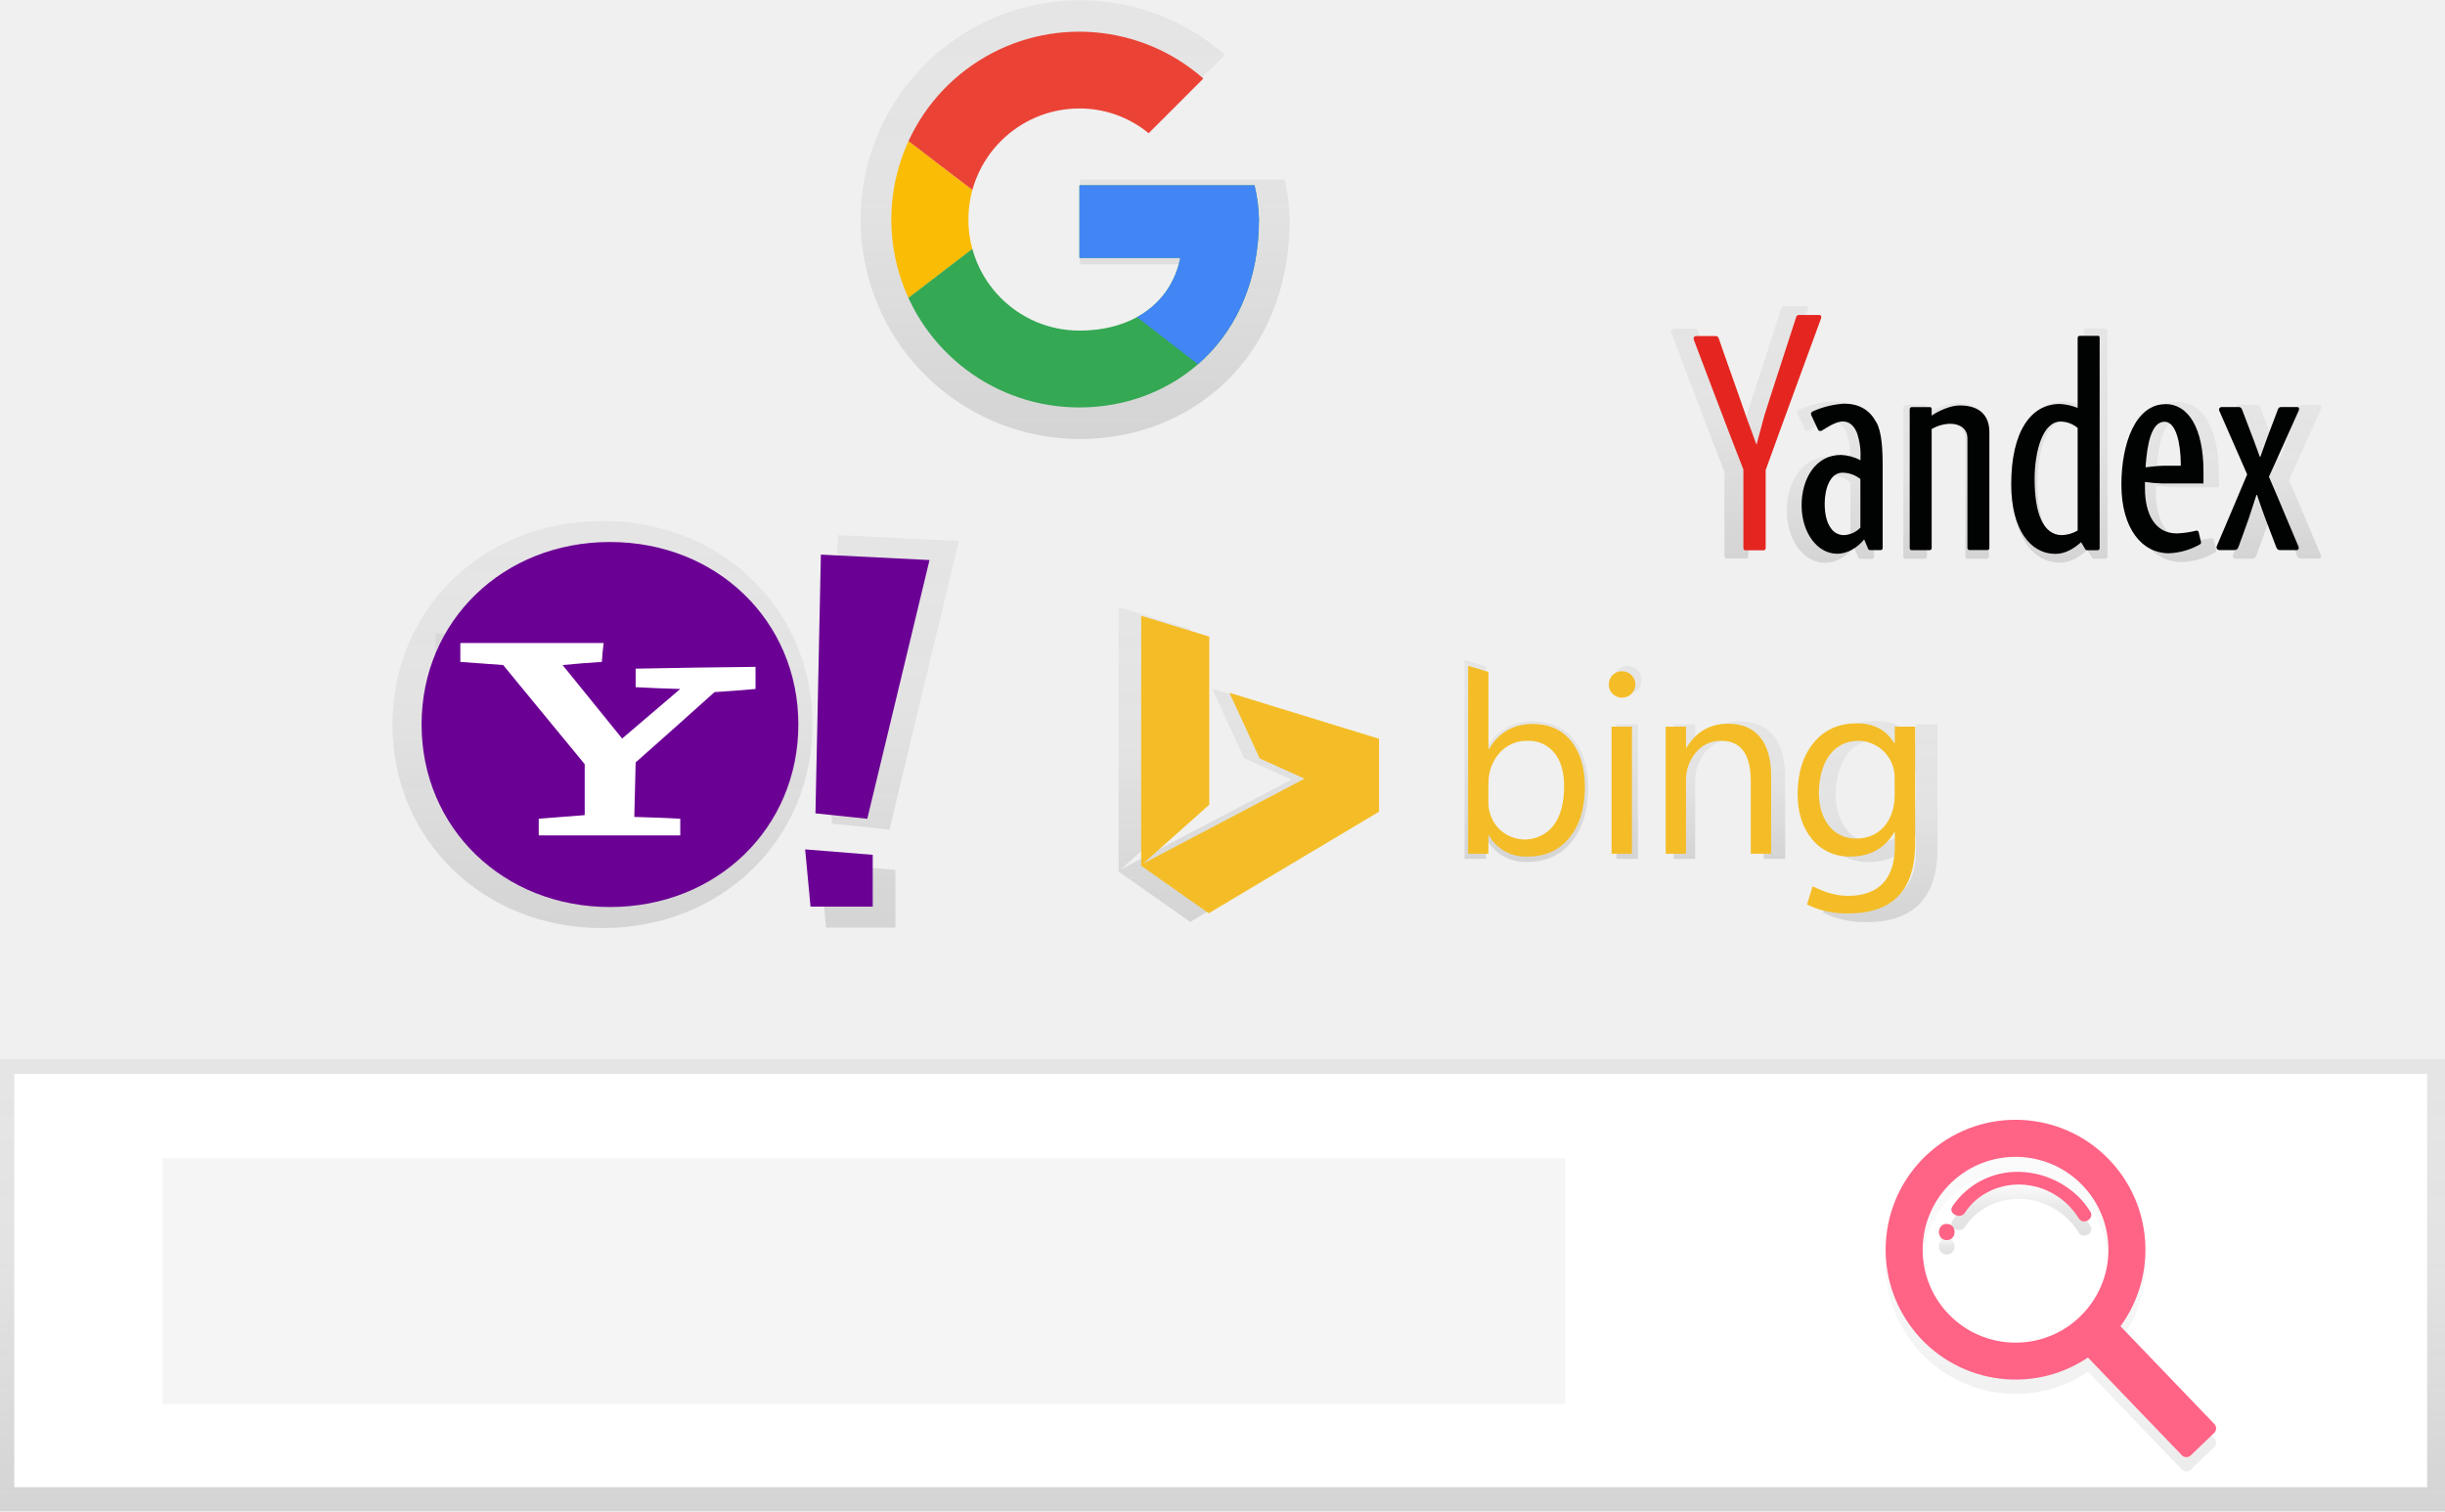
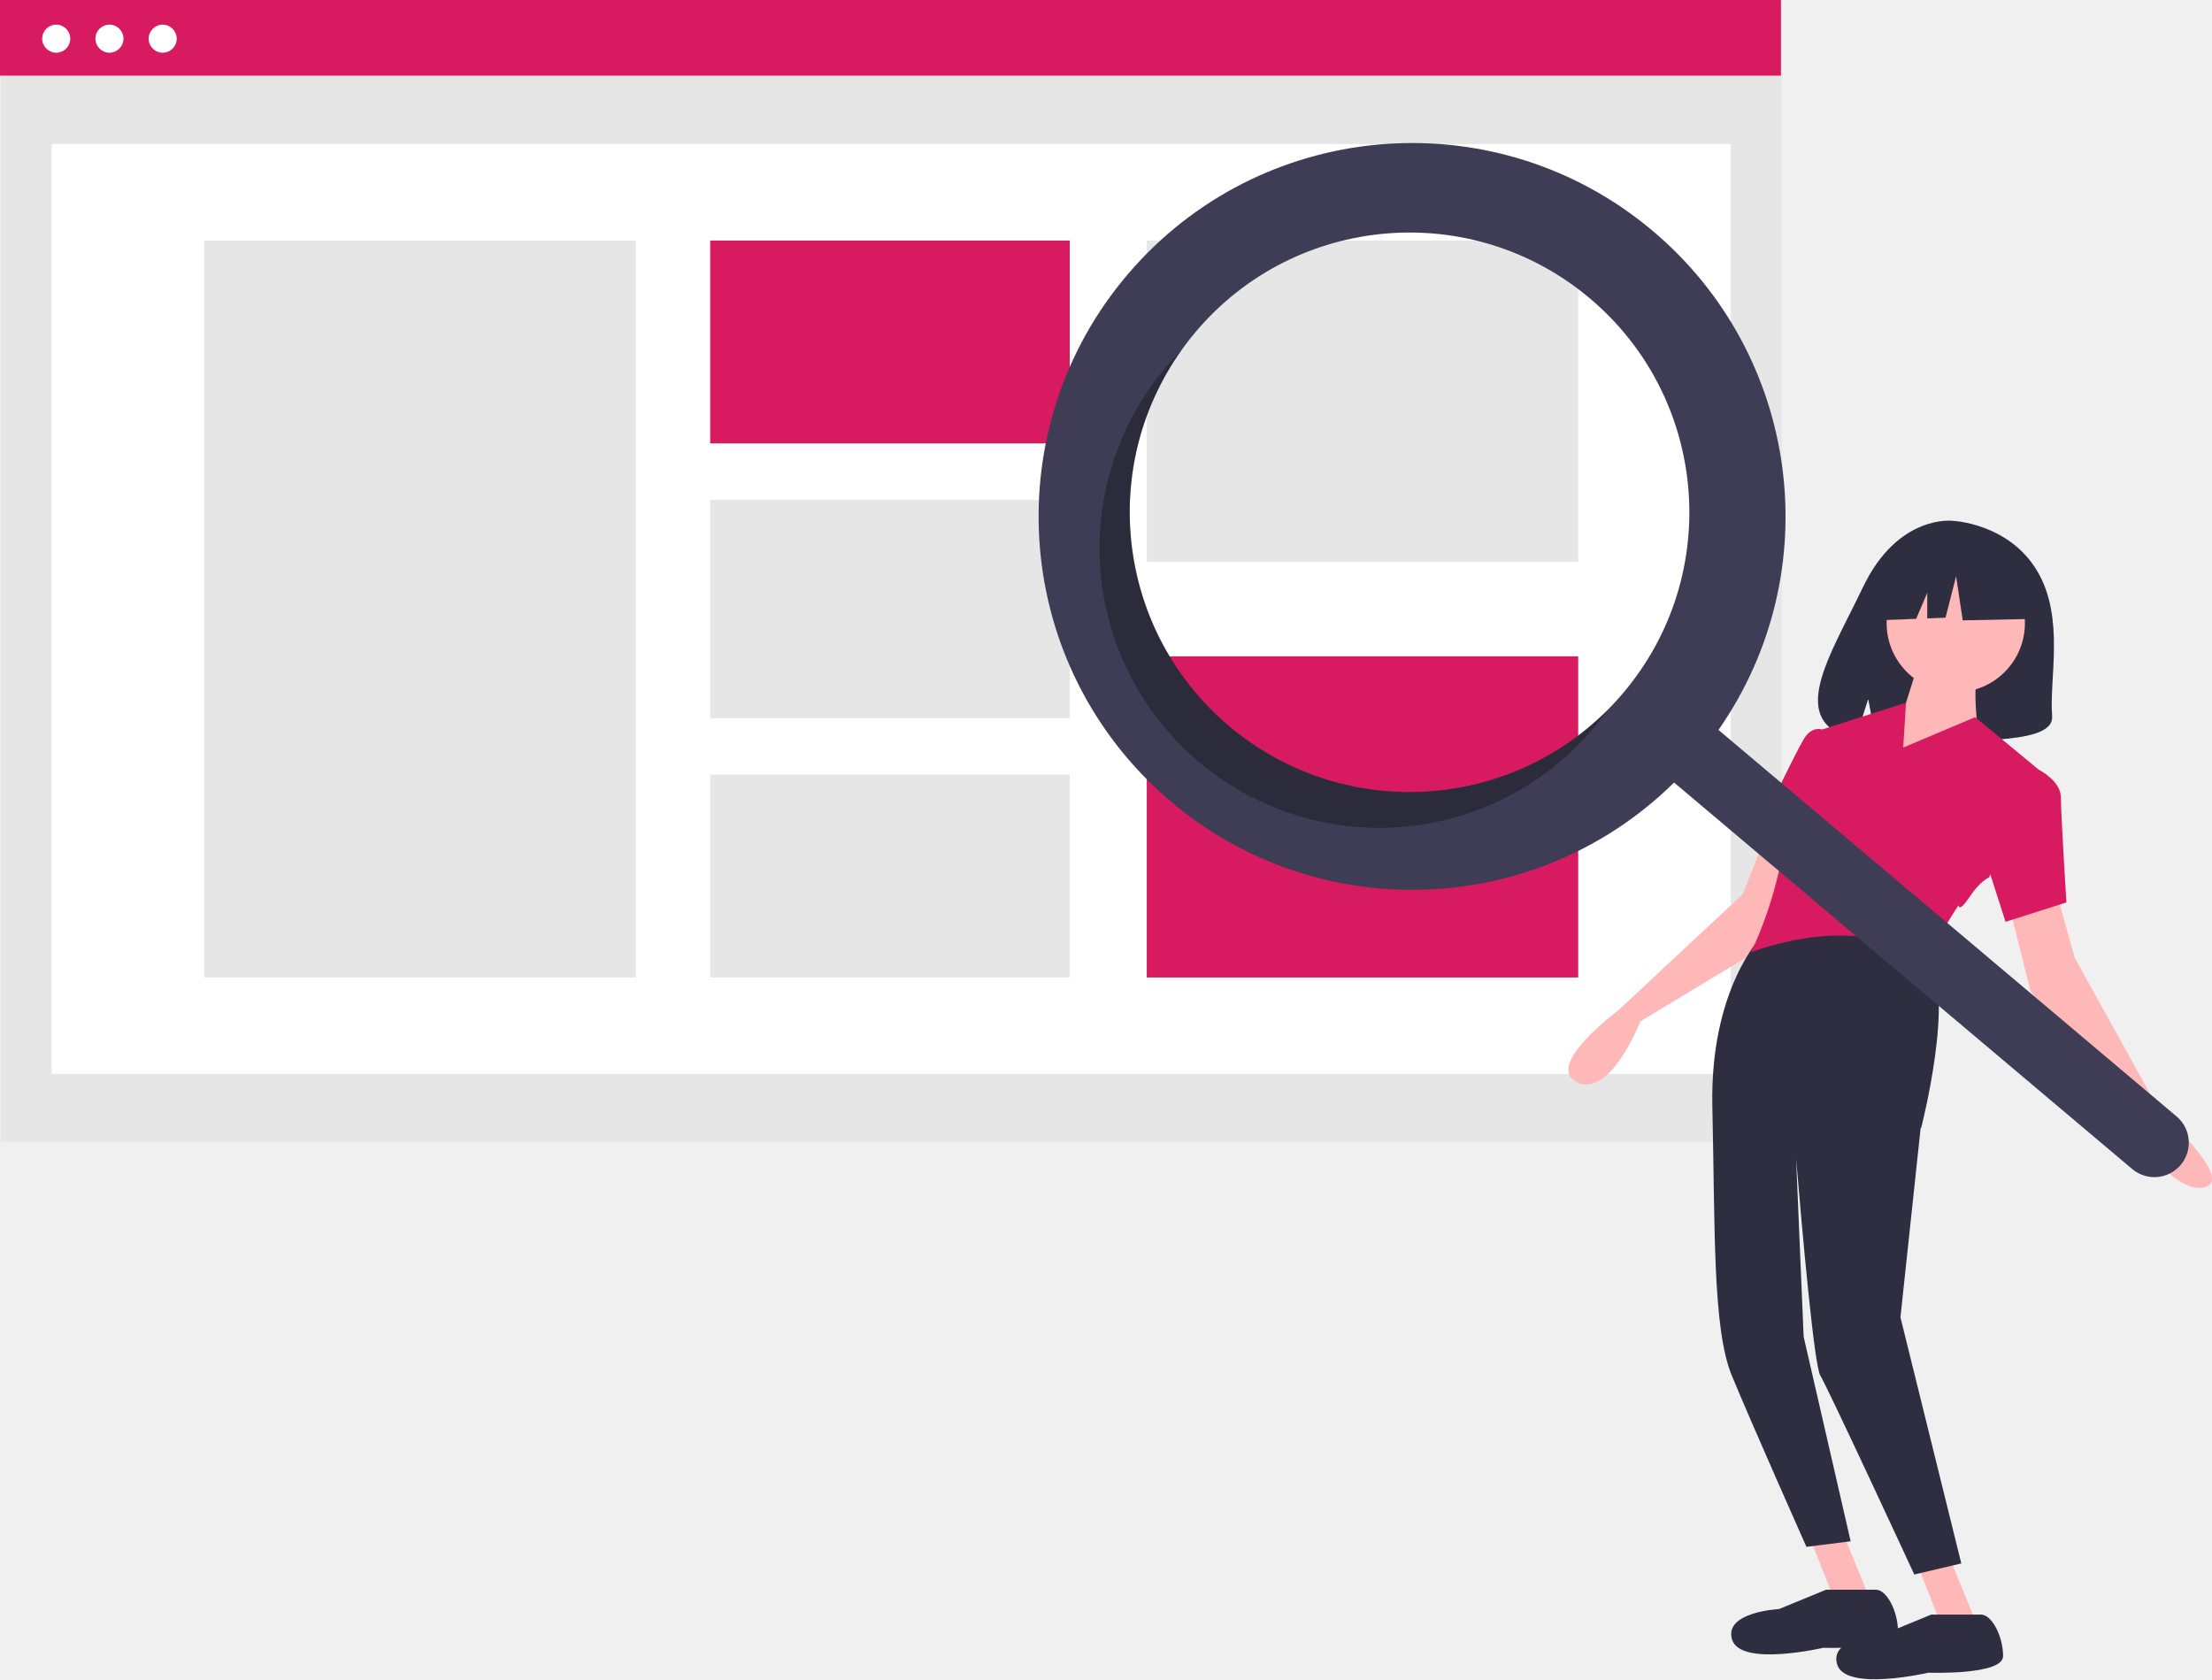
- <svg xmlns="http://www.w3.org/2000/svg" xmlns:xlink="http://www.w3.org/1999/xlink" id="238b333a-178b-4cd4-ac1d-e298890126cc" data-name="Layer 1" width="871.91" height="538.91" viewBox="0 0 871.91 538.91">
-   <defs>
-     <linearGradient id="73e15490-e73a-4daf-a8fa-871575ee9321" x1="435.95" y1="538.91" x2="435.95" y2="377.68" gradientUnits="userSpaceOnUse">
-       <stop offset="0" stop-color="gray" stop-opacity="0.25" />
-       <stop offset="0.54" stop-color="gray" stop-opacity="0.12" />
-       <stop offset="1" stop-color="gray" stop-opacity="0.1" />
-     </linearGradient>
-     <linearGradient id="df8be15c-9459-42d7-bdb7-69a0793b072a" x1="895.46" y1="705.26" x2="895.46" y2="584.97" gradientUnits="userSpaceOnUse">
-       <stop offset="0" stop-color="#b3b3b3" stop-opacity="0.25" />
-       <stop offset="0.54" stop-color="#b3b3b3" stop-opacity="0.1" />
-       <stop offset="1" stop-color="#b3b3b3" stop-opacity="0.05" />
-     </linearGradient>
-     <linearGradient id="ec5b6c4a-1901-436f-adb1-6a75e1cf02b2" x1="858.28" y1="627.87" x2="858.28" y2="622.08" gradientUnits="userSpaceOnUse">
-       <stop offset="0" stop-opacity="0.12" />
-       <stop offset="0.55" stop-opacity="0.09" />
-       <stop offset="1" stop-opacity="0.02" />
-     </linearGradient>
-     <linearGradient id="ad8637ff-19a2-4376-ab14-889c914baa6d" x1="884.88" y1="621.23" x2="884.88" y2="603.52" xlink:href="#ec5b6c4a-1901-436f-adb1-6a75e1cf02b2" />
-     <linearGradient id="4f6e45b9-bafa-41f4-95be-649755ef2db0" x1="547.45" y1="337.11" x2="547.45" y2="180.55" xlink:href="#73e15490-e73a-4daf-a8fa-871575ee9321" />
-     <clipPath id="5a7aca18-822d-4cd6-8022-bc12f6b28c27" transform="translate(-164.05 -180.55)">
-       <path id="19379121-7478-408f-b0f7-0bc5cc67c984" data-name="&lt;Clipping Path&gt;" d="M611.43,246.64H549v25.9h35.95c-3.35,16.45-17.37,25.9-35.95,25.9a39.6,39.6,0,1,1,0-79.21,38.75,38.75,0,0,1,24.68,8.83l19.5-19.5A67,67,0,1,0,549,325.85c33.51,0,64-24.37,64-67A55.6,55.6,0,0,0,611.43,246.64Z" fill="none" />
-     </clipPath>
-     <linearGradient id="6627af2f-6387-4a0d-b0b9-ac53cdbc3a5b" x1="378.88" y1="511.52" x2="378.88" y2="366.33" xlink:href="#73e15490-e73a-4daf-a8fa-871575ee9321" />
-     <linearGradient id="ddaf1a7f-9880-4904-953e-5b43016bf555" x1="378.07" y1="483.02" x2="378.07" y2="406.49" xlink:href="#73e15490-e73a-4daf-a8fa-871575ee9321" />
-     <linearGradient id="ff2f0951-b323-4635-82fe-8231a68c23a1" x1="481.22" y1="511.34" x2="481.22" y2="371.35" xlink:href="#73e15490-e73a-4daf-a8fa-871575ee9321" />
-     <linearGradient id="feead546-cd88-4849-9d6b-2d10146d77ca" x1="443.8" y1="328.74" x2="443.8" y2="216.51" xlink:href="#73e15490-e73a-4daf-a8fa-871575ee9321" />
-     <linearGradient id="11171aa7-1c4b-491e-968e-ec86b16c2491" x1="708.4" y1="487.94" x2="708.4" y2="415.88" xlink:href="#73e15490-e73a-4daf-a8fa-871575ee9321" />
-     <linearGradient id="e26bf7bd-782d-4f56-b0ff-5a31b16d8be8" x1="744.45" y1="486.82" x2="744.45" y2="417.99" xlink:href="#73e15490-e73a-4daf-a8fa-871575ee9321" />
-     <linearGradient id="585d3746-95bf-4104-b482-1a8856ed9312" x1="780.78" y1="486.82" x2="780.78" y2="437.78" xlink:href="#73e15490-e73a-4daf-a8fa-871575ee9321" />
-     <linearGradient id="a907c335-795f-486f-b1b8-609a83bdae17" x1="832.79" y1="509.37" x2="832.79" y2="437.64" xlink:href="#73e15490-e73a-4daf-a8fa-871575ee9321" />
-     <linearGradient id="13dbe9af-638b-435e-9f44-8918d669c0cb" x1="858.05" y1="379.79" x2="858.05" y2="324.38" xlink:href="#73e15490-e73a-4daf-a8fa-871575ee9321" />
-     <linearGradient id="6e785759-1792-4e56-ab13-97f1c71d675c" x1="898.6" y1="381.19" x2="898.6" y2="297.72" xlink:href="#73e15490-e73a-4daf-a8fa-871575ee9321" />
-     <linearGradient id="1b9d0fbd-4a18-480c-8952-bc1dca6d3c24" x1="939.58" y1="380.99" x2="939.58" y2="323.88" xlink:href="#73e15490-e73a-4daf-a8fa-871575ee9321" />
-     <linearGradient id="08a32409-e9e2-41c9-b320-daf7c916d8a5" x1="816.78" y1="381.19" x2="816.78" y2="323.68" xlink:href="#73e15490-e73a-4daf-a8fa-871575ee9321" />
-     <linearGradient id="b2338fc2-5e48-4cc0-83aa-3fe60e8d838c" x1="976.13" y1="379.79" x2="976.13" y2="324.99" xlink:href="#73e15490-e73a-4daf-a8fa-871575ee9321" />
-     <linearGradient id="250804e8-9fcb-4348-8b6b-ec6692d86991" x1="784.46" y1="379.79" x2="784.46" y2="289.72" xlink:href="#73e15490-e73a-4daf-a8fa-871575ee9321" />
-   </defs>
-   <rect y="377.68" width="871.91" height="161.23" fill="url(#73e15490-e73a-4daf-a8fa-871575ee9321)" />
-   <rect x="5.09" y="382.96" width="860.45" height="147.38" fill="#fff" />
-   <rect x="57.94" y="413.04" width="500.19" height="87.71" fill="#f5f5f5" />
-   <path d="M916.21,599.19a46.32,46.32,0,1,0-7.58,70.55l33.48,34.83a2.25,2.25,0,0,0,3.19.06l8.34-8a2.25,2.25,0,0,0,.06-3.19l-33.48-34.83A46.32,46.32,0,0,0,916.21,599.19Zm-10.43,56a33.13,33.13,0,1,1,.92-46.85A33.13,33.13,0,0,1,905.78,655.17Z" transform="translate(-164.05 -180.55)" fill="url(#df8be15c-9459-42d7-bdb7-69a0793b072a)" />
-   <path d="M858.28,622.08c-3.73,0-3.73,5.79,0,5.79S862,622.08,858.28,622.08Z" transform="translate(-164.05 -180.55)" fill="url(#ec5b6c4a-1901-436f-adb1-6a75e1cf02b2)" />
-   <path d="M884.25,603.53a27.83,27.83,0,0,0-24,12.4c-1.58,2.48,2.91,4.67,4.49,2.2,4-6.29,11.65-10.28,19.9-10.07a25.36,25.36,0,0,1,20.69,12c1.58,2.61,5.73.24,4.15-2.35C904.43,609.41,894.61,603.77,884.25,603.53Z" transform="translate(-164.05 -180.55)" fill="url(#ad8637ff-19a2-4376-ab14-889c914baa6d)" />
-   <path d="M916.21,594.1a46.32,46.32,0,1,0-7.58,70.55l33.48,34.83a2.25,2.25,0,0,0,3.19.06l8.34-8a2.25,2.25,0,0,0,.06-3.19L920.23,653.5A46.32,46.32,0,0,0,916.21,594.1Zm-10.43,56a33.13,33.13,0,1,1,.92-46.85A33.13,33.13,0,0,1,905.78,650.08Z" transform="translate(-164.05 -180.55)" fill="#ff6386" />
-   <path d="M858.28,617c-3.73,0-3.73,5.79,0,5.79S862,617,858.28,617Z" transform="translate(-164.05 -180.55)" fill="#ff6386" />
-   <path d="M884.25,598.44a27.83,27.83,0,0,0-24,12.4c-1.58,2.48,2.91,4.67,4.49,2.2,4-6.29,11.65-10.28,19.9-10.07a25.36,25.36,0,0,1,20.69,12c1.58,2.61,5.73.24,4.15-2.35C904.43,604.32,894.61,598.67,884.25,598.44Z" transform="translate(-164.05 -180.55)" fill="#ff6386" />
-   <g id="b66f4108-1dd3-4103-b715-537ec4a4772e" data-name="&lt;Group&gt;">
-     <path d="M622.18,244.59H549.23v30.24h42c-3.91,19.21-20.28,30.24-42,30.24a46.26,46.26,0,0,1,0-92.51,45.25,45.25,0,0,1,28.82,10.32l22.77-22.77a78.23,78.23,0,1,0-51.59,137c39.14,0,74.72-28.47,74.72-78.28A64.94,64.94,0,0,0,622.18,244.59Z" transform="translate(-164.05 -180.55)" fill="url(#4f6e45b9-bafa-41f4-95be-649755ef2db0)" />
-   </g>
-   <g clip-path="url(#5a7aca18-822d-4cd6-8022-bc12f6b28c27)">
-     <path d="M472.81,298.43V219.22l51.79,39.6Z" transform="translate(-164.05 -180.55)" fill="#fbbc05" />
-     <path d="M472.81,219.22l51.79,39.6,21.33-18.58L619,228.36V185.71H472.81Z" transform="translate(-164.05 -180.55)" fill="#ea4335" />
-     <path d="M472.81,298.43l91.4-70.07,24.07,3L619,185.71V331.94H472.81Z" transform="translate(-164.05 -180.55)" fill="#34a853" />
-     <path d="M619,331.94l-94.44-73.12-12.19-9.14L619,219.22Z" transform="translate(-164.05 -180.55)" fill="#4285f4" />
-   </g>
-   <g id="d8826248-d006-481d-80db-43bc27daf51c" data-name="g3970">
-     <g id="90809b75-c047-41d3-8e27-ed57a95840b3" data-name="g3956">
-       <g id="4e8d5321-71ab-4cf6-9531-1699e46183bc" data-name="path61">
-         <path d="M378.87,366.33c42.47,0,74.92,31.43,74.92,72.58s-32.45,72.6-74.92,72.6S304,480.07,304,438.91,336.4,366.33,378.87,366.33ZM453.8,511.52Z" transform="translate(-164.05 -180.55)" fill="url(#6627af2f-6387-4a0d-b0b9-ac53cdbc3a5b)" />
-       </g>
-       <g id="cd9086b0-0465-4ddd-b26e-08d7ca60be30" data-name="g63">
-         <g id="26e2b761-0ff4-4c57-a74a-b23f719f2f6e" data-name="id4">
-           <g id="aa638075-2341-4c20-8c97-6443789b9aee" data-name="path66">
-             <path d="M375.65,414c.17-2.52.36-5,.71-7.53h-57V414c5.73.36,11.29.9,17,1.25,10.75,13.08,21.5,26.17,32.43,39.42V475c-6.09.54-12.19.9-18.28,1.44V483h56.28V476.4c-6.09-.37-12.19-.54-18.28-.72.18-7.16.36-14.51.54-21.68,10.57-9.32,21-18.64,31.37-28,5.37-.36,10.75-.71,16.3-1.25V416c-15.95.18-31.72.36-47.67.71v7.36c5.91.36,11.83.53,17.74.71-7.7,6.63-15.42,13.08-23.12,19.72-7.89-9.68-15.77-19.53-23.66-29.22C365.25,414.73,370.44,414.38,375.65,414Z" transform="translate(-164.05 -180.55)" fill="url(#ddaf1a7f-9880-4904-953e-5b43016bf555)" />
-           </g>
-         </g>
-       </g>
-       <g id="c909fb51-d884-4b77-9a53-133209191f18" data-name="g68">
-         <g id="fad3897a-b382-46ab-97cd-992d89cd1312" data-name="id5">
-           <g id="b723b098-9615-45ec-9744-2c024445d2d9" data-name="path71">
-             <path d="M506,373.52l-43.2-2.16c-.72,34.24-1.44,68.65-2.15,102.89,6.81.71,13.8,1.43,20.6,2.15Q493.58,424.78,506,373.52ZM458.63,511.34h24.73v-20.6l-26.88-2.15C457.19,496.29,457.92,503.82,458.63,511.34Z" transform="translate(-164.05 -180.55)" fill="url(#ff2f0951-b323-4635-82fe-8231a68c23a1)" />
-           </g>
-         </g>
-       </g>
-     </g>
-   </g>
-   <g id="c54374c9-5ce3-408c-944d-67488ba47ad9" data-name="g3970">
-     <g id="0625f036-f82d-4f60-b46b-c9ebda46575e" data-name="g3956">
-       <path id="0af1f165-b901-461e-ab4c-b27d5265da26" data-name="path61" d="M381.57,373.83c38.09,0,67.18,28.18,67.18,65.09S419.65,504,381.57,504s-67.18-28.19-67.18-65.1S343.48,373.83,381.57,373.83ZM448.76,504Z" transform="translate(-164.05 -180.55)" fill="#6b0094" />
-       <g id="c03fa78e-fbaa-491c-9ca6-f015ede67acc" data-name="g63">
-         <g id="88a9ccd2-aa29-411b-a295-ecc501fde54c" data-name="id4">
-           <path id="f24379df-238d-4d18-84fa-01d663e5d57c" data-name="path66" d="M378.68,416.59c.15-2.26.32-4.51.64-6.75H328.21v6.75c5.13.32,10.12.8,15.27,1.12,9.64,11.73,19.28,23.47,29.08,35.35v18.17c-5.46.48-10.93.8-16.39,1.29v5.94h50.47v-5.94c-5.46-.33-10.93-.48-16.39-.65.17-6.42.32-13,.48-19.44,9.47-8.36,18.81-16.71,28.13-25.07,4.81-.32,9.64-.64,14.62-1.12v-7.88c-14.3.17-28.45.32-42.75.64v6.6c5.3.32,10.61.47,15.91.64-6.91,5.95-13.83,11.73-20.73,17.68-7.07-8.68-14.15-17.52-21.22-26.2C369.35,417.23,374,416.91,378.68,416.59Z" transform="translate(-164.05 -180.55)" fill="#fff" />
-         </g>
-       </g>
-       <g id="bed980a8-54d9-4ead-8aa7-7019110c4f84" data-name="g68">
-         <g id="4054f81e-5c95-4b6b-9e19-71fd8b4446f2" data-name="id5">
-           <path id="131db97b-3cb7-4435-addf-77d62cece6dc" data-name="path71" d="M495.52,380.27l-38.74-1.94c-.65,30.7-1.29,61.56-1.93,92.27,6.1.64,12.37,1.28,18.48,1.93Q484.42,426.24,495.52,380.27ZM453.09,503.86h22.18V485.38l-24.1-1.93C451.8,490.36,452.45,497.11,453.09,503.86Z" transform="translate(-164.05 -180.55)" fill="#6b0094" />
-         </g>
-       </g>
-     </g>
-   </g>
-   <g id="8dc6b1c1-e606-4fc7-a28b-e59b8b7d9e91" data-name="layer1">
-     <g id="3383feb4-8fcc-4817-9f82-bc69d4bd9416" data-name="path2998">
-       <polygon points="424.45 328.74 398.91 310.84 398.91 216.51 424.61 224.38 424.61 287.81 399.65 310.05 460.56 278.01 443.68 270.37 432.25 245.59 488.7 262.89 488.7 290.48 424.45 328.74" fill="url(#feead546-cd88-4849-9d6b-2d10146d77ca)" />
-     </g>
-     <g id="adf0c4a8-c861-4f67-ad45-bfc4516b4b15" data-name="flowRoot3000">
-       <g id="5241a0fb-1782-4a0b-a8f5-d9d23bc6ad1c" data-name="path3009">
-         <path d="M694.22,479.89H694v6.92h-7.67V415.88l7.67,2.29v29.16h.19q5.66-9.54,16.56-9.55,9.22,0,14.43,6.43t5.22,17.24q0,12-5.85,19.25t-16,7.23A15.76,15.76,0,0,1,694.22,479.89ZM694,460.57v6.69a14.25,14.25,0,0,0,3.86,10.08,13.77,13.77,0,0,0,20.73-1.19q4-5.33,4-14.83,0-8-3.7-12.54a12.23,12.23,0,0,0-10-4.54,13.6,13.6,0,0,0-10.76,4.66A17.09,17.09,0,0,0,694,460.57Z" transform="translate(-164.05 -180.55)" fill="url(#11171aa7-1c4b-491e-968e-ec86b16c2491)" />
-       </g>
-       <g id="e9bd7740-3bac-4f11-9098-850597dc5964" data-name="path3011">
-         <path d="M744.4,428a4.86,4.86,0,0,1-3.51-1.4,4.74,4.74,0,0,1-1.45-3.56,4.91,4.91,0,0,1,5-5,5,5,0,0,1,3.58,1.43,5,5,0,0,1,0,7.09A4.91,4.91,0,0,1,744.4,428Zm3.74,58.85h-7.67V438.9h7.67Z" transform="translate(-164.05 -180.55)" fill="url(#e26bf7bd-782d-4f56-b0ff-5a31b16d8be8)" />
-       </g>
-       <g id="9d1a5a1d-38c0-45ad-a4b7-043d8bfe2cf6" data-name="path3013">
-         <path d="M800.67,486.82H793V459.49q0-15.25-11.14-15.25a12.08,12.08,0,0,0-9.52,4.33,16,16,0,0,0-3.77,10.93v27.33H760.9V438.9h7.67v8h.19q5.43-9.08,15.72-9.08,7.86,0,12,5.08t4.16,14.67Z" transform="translate(-164.05 -180.55)" fill="url(#585d3746-95bf-4104-b482-1a8856ed9312)" />
-       </g>
-       <g id="d360da2a-da29-47f1-af73-68a568081c1c" data-name="path3015">
-         <path d="M855,483q0,26.39-25.27,26.39A33.92,33.92,0,0,1,814.15,506l2.1-6.87c4.69,2.32,9,3.61,13.32,3.61,11.4,0,17.71-6.19,17.71-18.73v-5.24h-.19q-5.47,9.17-16.47,9.17a18,18,0,0,1-14.39-6.39c-3.63-4.26-5.61-10.05-5.61-17.23,0-8.14,2.11-14.54,6-19.34s9.38-7.34,16.18-7.34c6.46,0,11.13,2.34,14.25,7.52h.19V438.9H855Zm-7.67-17.83v-7.07a13.82,13.82,0,0,0-13.48-13.85c-11.11,0-15.08,10.11-15.16,19.65,0,9.11,4.63,17.24,14.08,17.24S847.19,473.65,847.28,465.15Z" transform="translate(-164.05 -180.55)" fill="url(#a907c335-795f-486f-b1b8-609a83bdae17)" />
-       </g>
-     </g>
-   </g>
-   <g id="b32b3bd2-e2ac-448f-8e9d-3efea7831205" data-name="layer1">
-     <path id="862837c3-f02c-4075-80e2-0d6e8e0a806a" data-name="path2998" d="M595.1,506.22,571,489.29V400.13l24.29,7.44v59.95l-23.59,21,57.57-30.29-16-7.22-10.8-23.42L655.83,444V470Z" transform="translate(-164.05 -180.55)" fill="#f4bd27" />
-     <g id="b78c3c1b-fd7c-4cdd-831f-943502e589c6" data-name="flowRoot3000">
-       <path id="a1aaba5c-87d1-494e-b4db-e2424d267e74" data-name="path3009" d="M695,478.43h-.18V485H687.6v-67l7.25,2.16v27.56H695q5.35-9,15.66-9,8.71,0,13.64,6.08t4.93,16.3q0,11.37-5.53,18.2T708.6,486A14.9,14.9,0,0,1,695,478.43Zm-.18-18.27v6.32A13.47,13.47,0,0,0,698.5,476a13,13,0,0,0,19.59-1.13q3.74-5,3.74-14,0-7.56-3.49-11.85a11.56,11.56,0,0,0-9.46-4.29,12.85,12.85,0,0,0-10.17,4.4,16.16,16.16,0,0,0-3.85,11Z" transform="translate(-164.05 -180.55)" fill="#f4bd27" />
-       <path id="c2b46ba4-c904-4cc9-9109-f48bfd422836" data-name="path3011" d="M742.46,429.34a4.59,4.59,0,0,1-3.32-1.33,4.48,4.48,0,0,1-1.37-3.36,4.64,4.64,0,0,1,4.69-4.73,4.68,4.68,0,0,1,3.38,1.35,4.72,4.72,0,0,1,0,6.7A4.64,4.64,0,0,1,742.46,429.34ZM746,485h-7.25V439.69H746Z" transform="translate(-164.05 -180.55)" fill="#f4bd27" />
-       <path id="e38629ea-396c-4cd4-a9ef-8c6412e7dcde" data-name="path3013" d="M795.64,485h-7.25V459.15q0-14.42-10.53-14.42a11.42,11.42,0,0,0-9,4.09,15.16,15.16,0,0,0-3.56,10.33V485h-7.25V439.69h7.25v7.52h.18q5.13-8.58,14.86-8.58,7.43,0,11.37,4.8t3.94,13.86Z" transform="translate(-164.05 -180.55)" fill="#f4bd27" />
-       <path id="b7a43e19-a069-4d09-9407-0ca788ab83ee" data-name="path3015" d="M847,481.35q0,24.94-23.88,24.94a32.07,32.07,0,0,1-14.68-3.18l2-6.5c4.44,2.19,8.52,3.41,12.59,3.41,10.78,0,16.74-5.85,16.74-17.7v-5h-.18Q834.35,486,824,486a17,17,0,0,1-13.6-6c-3.43-4-5.3-9.5-5.3-16.28,0-7.7,2-13.74,5.7-18.28s8.87-6.94,15.3-6.94c6.1,0,10.52,2.21,13.47,7.1h.18v-5.91H847ZM839.7,464.5v-6.68A13.06,13.06,0,0,0,827,444.73c-10.5,0-14.25,9.55-14.33,18.57,0,8.61,4.38,16.29,13.31,16.29S839.61,472.53,839.7,464.5Z" transform="translate(-164.05 -180.55)" fill="#f4bd27" />
-     </g>
-   </g>
-   <g id="79792e90-82bf-4238-a4af-cd0948953fb1" data-name="g10">
-     <g id="d238b1b1-b934-4f75-9b9b-f38f789b39c3" data-name="path38">
-       <path d="M862.05,324.38c-5.31,0-10.84,3.88-10.84,3.88v-2.49c0-.55-.22-.77-.76-.77h-6.78a.78.78,0,0,0-.87.77v53.15c0,.55.22.88.77.88h6.89a.78.78,0,0,0,.76-.88v-45.5a14.73,14.73,0,0,1,7.08-2c3.7,0,6.61,1.84,6.61,5.6v41.92a.81.81,0,0,0,.87.88h6.77a.78.78,0,0,0,.76-.88V334.61C873.31,327.94,869.21,324.38,862.05,324.38Z" transform="translate(-164.05 -180.55)" fill="url(#13dbe9af-638b-435e-9f44-8918d669c0cb)" />
-     </g>
-     <g id="917579d8-8aae-424a-b443-a10d1fe52665" data-name="path40">
-       <path d="M914.76,297.72H908a.78.78,0,0,0-.87.77V325.3a20,20,0,0,0-6.88-1.53c-11,0-18.56,10.53-18.56,30.77,0,17.34,7.35,26.65,16.94,26.65,4,0,7.38-2.32,9.82-4.49l1.48,2.51a.93.93,0,0,0,1,.58h3.9a.78.78,0,0,0,.77-.88V298.48c0-.55-.22-.77-.76-.77Zm-24.13,55c0-11.15,3.26-22.2,9.92-22.2a10.28,10.28,0,0,1,6.56,2.44v39.3a12.85,12.85,0,0,1-6,1.75C893.83,374,890.63,365.44,890.63,352.75Z" transform="translate(-164.05 -180.55)" fill="url(#6e785759-1792-4e56-ab13-97f1c71d675c)" />
-     </g>
-     <g id="8c6db44b-25c2-4c11-b17a-480760c306ff" data-name="path42">
-       <path d="M940.72,323.88c-11.28,0-16.85,14.77-16.85,30.85,0,16.83,7.94,26.26,18.16,26.26a25.82,25.82,0,0,0,11.89-3.4.82.82,0,0,0,.42-1l-.86-3.56a.76.76,0,0,0-.87-.65,36.23,36.23,0,0,1-7.54,1.08c-8.36,0-12.19-7.44-12.19-17.31v-2.4a63.71,63.71,0,0,0,6.65.58h15.77v-4.56c0-16.84-5.89-25.85-14.57-25.85Zm-.54,23.57c-2.5,0-7,.62-7,.62s.06-1.81.28-3.55c1-9.23,3.18-13.9,7-13.9,3.3,0,5.57,4.78,6.11,13.14.11,1.74.11,3.69.11,3.69h-6.43Z" transform="translate(-164.05 -180.55)" fill="url(#1b9d0fbd-4a18-480c-8952-bc1dca6d3c24)" />
-     </g>
-     <g id="c697e1ca-ddd9-45ac-9ec9-31a6877d9bb6" data-name="path44">
-       <path d="M829.92,330.78c-2.51-4.94-7-7.1-12.08-7.1a33.86,33.86,0,0,0-11.83,2.8c-.67.3-1.09.57-1.09,1.09a2.21,2.21,0,0,0,.33,1l2.31,4.94a1,1,0,0,0,.93.69,1.71,1.71,0,0,0,.92-.36c3.34-2.14,5.79-3.31,7.72-3.31,2.56,0,4.3,1.7,5.37,4.26a25.6,25.6,0,0,1,1.39,9.48c0,.49,0,1.12,0,1.12a17.27,17.27,0,0,0-7.57-2c-9.79,0-15.07,9.31-15.07,19.26,0,10.73,6.17,18.59,13.59,18.59,4.13,0,7.87-2.43,10.37-5.48,0,0,1.33,3.18,1.51,3.56a.77.77,0,0,0,.86.52h4a.78.78,0,0,0,.76-.88V348.08c0-7.58-.38-13.36-2.38-17.3Zm-6,40.39a9.43,9.43,0,0,1-6.36,2.86,5.94,5.94,0,0,1-5-2.76c-1.58-2.18-2.31-5.54-2.31-9.25,0-5.88,2.17-11.91,6.77-11.91a11.15,11.15,0,0,1,6.91,2.44v18.63Z" transform="translate(-164.05 -180.55)" fill="url(#08a32409-e9e2-41c9-b320-daf7c916d8a5)" />
-     </g>
-     <g id="ff4fa252-6ee1-4f25-bde5-0a4b374039a4" data-name="path46">
-       <path d="M991.08,325h-6a1.17,1.17,0,0,0-1.19.81c-.38,1-2.94,7.73-4,10.52-.75,2-2.76,7.69-2.76,7.69h-.23s-1.48-4.15-2.28-6.21c-.64-1.68-4-10.54-4.44-11.64-.23-.59-.48-1.17-1.35-1.17H962.2a1,1,0,0,0-.9,1.29c.24.5,10.77,24.51,10.77,24.51s-11.31,26.89-11.64,27.49a1,1,0,0,0,.89,1.5h5.79c1,0,1.37-.52,1.67-1.35.83-2.33,2.07-5.58,3.83-10.6,1.16-3.33,3-9.16,3-9.16h.2s2,5.95,2.76,7.89c1.89,4.92,4.32,11.34,4.57,12s.64,1.2,1.32,1.2H991c.65,0,1-.74.65-1.39-.73-1.54-7-16.72-11.3-26.69,0,0,11.25-24.84,11.47-25.45s.15-1.26-.77-1.26Z" transform="translate(-164.05 -180.55)" fill="url(#b2338fc2-5e48-4cc0-83aa-3fe60e8d838c)" />
-     </g>
-     <g id="79f0924f-12b4-4187-96c3-4ef7db672aef" data-name="path48">
-       <path d="M808.1,289.72h-7.62a1.09,1.09,0,0,0-1.19.81c-.1.48-11.42,35-12.25,37.92-.58,2-2.49,9.24-2.94,11l-3.94-10.76c-1-3-10.13-28.61-10.4-29.64-.15-.56-.41-1.26-1.39-1.26h-7.44A1,1,0,0,0,760,299c.19.4,13.62,36.16,19,49.82v30c0,.55.22.88.77.88h7a.78.78,0,0,0,.76-.88v-29.8c4.52-12.64,21-57.62,21.23-58.13s.16-1.26-.77-1.26Z" transform="translate(-164.05 -180.55)" fill="url(#250804e8-9fcb-4348-8b6b-ec6692d86991)" />
-     </g>
-   </g>
-   <g id="d1c7a373-120e-4263-88e0-20e0671c3dc9" data-name="g10">
-     <path id="8b7152ff-683f-476b-a613-e78fe121e9f8" data-name="path38" d="M863,325.14c-4.94,0-10.1,3.61-10.1,3.61v-2.32c0-.51-.2-.71-.71-.71h-6.31a.73.73,0,0,0-.81.71v49.49c0,.51.2.82.71.82h6.41a.73.73,0,0,0,.71-.82V333.56a13.71,13.71,0,0,1,6.59-1.89c3.44,0,6.16,1.71,6.16,5.21v39a.75.75,0,0,0,.81.82h6.31a.72.72,0,0,0,.71-.82V334.67C873.49,328.45,869.68,325.14,863,325.14Z" transform="translate(-164.05 -180.55)" fill="#010202" />
-     <path id="c6648a63-5afe-4686-8775-d8042d885f82" data-name="path40" d="M912.08,300.32h-6.31a.73.73,0,0,0-.81.71v25a18.64,18.64,0,0,0-6.41-1.42c-10.25,0-17.28,9.8-17.28,28.65,0,16.15,6.84,24.81,15.77,24.81,3.76,0,6.87-2.16,9.15-4.18l1.38,2.34a.86.86,0,0,0,.89.54h3.63a.73.73,0,0,0,.71-.82V301c0-.51-.2-.71-.71-.71Zm-22.47,51.24c0-10.39,3-20.67,9.24-20.67a9.57,9.57,0,0,1,6.11,2.27v36.59a12,12,0,0,1-5.62,1.63C892.6,371.38,889.62,363.37,889.62,351.56Z" transform="translate(-164.05 -180.55)" fill="#010202" />
-     <path id="8ebde601-e4a8-4ba4-a58e-6ed2eed807f8" data-name="path42" d="M936.25,324.68c-10.51,0-15.69,13.75-15.69,28.72,0,15.67,7.4,24.45,16.9,24.45a24,24,0,0,0,11.07-3.16.77.77,0,0,0,.39-1l-.8-3.31a.7.7,0,0,0-.81-.61,33.73,33.73,0,0,1-7,1c-7.78,0-11.35-6.92-11.35-16.12v-2.23a59.31,59.31,0,0,0,6.19.54h14.68v-4.25c0-15.68-5.49-24.07-13.57-24.07Zm-.51,21.95c-2.32,0-6.55.57-6.55.57s.06-1.69.26-3.31c.91-8.6,3-12.94,6.5-12.94,3.08,0,5.18,4.45,5.69,12.24.1,1.62.1,3.44.1,3.44h-6Z" transform="translate(-164.05 -180.55)" fill="#010202" />
-     <path id="b4bb227d-30ce-41b9-90ac-a7d472bb05c4" data-name="path44" d="M833.1,331.11c-2.33-4.6-6.49-6.61-11.25-6.61a31.52,31.52,0,0,0-11,2.6c-.62.28-1,.53-1,1a2.06,2.06,0,0,0,.31.92l2.15,4.6a.91.91,0,0,0,.87.64,1.59,1.59,0,0,0,.86-.33c3.11-2,5.39-3.08,7.19-3.08,2.39,0,4,1.58,5,4a23.84,23.84,0,0,1,1.29,8.83c0,.45,0,1,0,1a16.08,16.08,0,0,0-7-1.9c-9.12,0-14,8.67-14,17.93,0,10,5.75,17.31,12.65,17.31,3.85,0,7.33-2.26,9.66-5.11,0,0,1.24,3,1.4,3.32a.72.72,0,0,0,.8.49h3.69a.73.73,0,0,0,.71-.82V347.21c0-7.05-.36-12.43-2.22-16.1Zm-5.62,37.61a8.78,8.78,0,0,1-5.92,2.66,5.53,5.53,0,0,1-4.66-2.57c-1.47-2-2.15-5.15-2.15-8.61,0-5.47,2-11.09,6.3-11.09a10.38,10.38,0,0,1,6.43,2.27v17.34Z" transform="translate(-164.05 -180.55)" fill="#010202" />
-     <path id="0e65a99c-9adc-4d1d-86b7-022bb92efd88" data-name="path46" d="M983.14,325.71h-5.62a1.09,1.09,0,0,0-1.11.76c-.36.94-2.73,7.2-3.71,9.79-.69,1.85-2.57,7.16-2.57,7.16h-.22s-1.38-3.86-2.12-5.79c-.6-1.56-3.73-9.82-4.13-10.84-.21-.55-.45-1.09-1.25-1.09h-6.16a.91.91,0,0,0-.84,1.2c.22.46,10,22.82,10,22.82s-10.53,25-10.84,25.6a1,1,0,0,0,.83,1.39h5.4c.92,0,1.28-.48,1.56-1.26.78-2.17,1.93-5.2,3.57-9.87,1.08-3.1,2.8-8.53,2.8-8.53h.19s1.88,5.54,2.57,7.35c1.76,4.58,4,10.56,4.26,11.19s.6,1.12,1.23,1.12h6.12c.61,0,.89-.69.6-1.29-.68-1.44-6.49-15.56-10.53-24.85,0,0,10.47-23.12,10.67-23.7s.14-1.18-.72-1.18Z" transform="translate(-164.05 -180.55)" fill="#010202" />
-     <path id="c96c6d06-e931-4679-98ae-89e17d7c35f9" data-name="path48" d="M812.78,292.87h-7.09a1,1,0,0,0-1.11.76c-.09.45-10.64,32.63-11.4,35.31-.54,1.9-2.32,8.6-2.74,10.21l-3.67-10c-.89-2.76-9.43-26.64-9.68-27.59-.14-.52-.38-1.18-1.3-1.18h-6.92a.91.91,0,0,0-.84,1.2c.17.37,12.68,33.67,17.73,46.39v28c0,.51.2.82.71.82H793a.73.73,0,0,0,.71-.82V348.17c4.21-11.77,19.6-53.65,19.76-54.12s.14-1.18-.72-1.18Z" transform="translate(-164.05 -180.55)" fill="#e52620" />
-   </g>
+ <svg xmlns="http://www.w3.org/2000/svg" id="e8ab07fb-aa66-4eb8-9149-b5abc1630568" data-name="Layer 2" width="799.703" height="607.188" viewBox="0 0 799.703 607.188">
+   <rect x="0.275" y="0.365" width="643.862" height="412.358" fill="#e6e6e6" />
+   <rect x="18.686" y="52.085" width="607.039" height="336.243" fill="#fff" />
+   <rect width="643.862" height="27.354" fill="#d81b60" />
+   <circle cx="20.327" cy="13.985" r="5.07" fill="#fff" />
+   <circle cx="39.571" cy="13.985" r="5.07" fill="#fff" />
+   <circle cx="58.814" cy="13.985" r="5.07" fill="#fff" />
+   <rect x="73.844" y="86.973" width="155.981" height="266.467" fill="#e6e6e6" />
+   <rect x="256.75" y="86.973" width="129.984" height="73.348" fill="#d81b60" />
+   <rect x="256.75" y="180.747" width="129.984" height="78.919" fill="#e6e6e6" />
+   <rect x="256.75" y="280.092" width="129.984" height="73.348" fill="#e6e6e6" />
+   <rect x="414.587" y="86.973" width="155.981" height="116.125" fill="#e6e6e6" />
+   <rect x="414.587" y="237.315" width="155.981" height="116.125" fill="#d81b60" />
+   <path d="M936.787,353.085c-10.289-17.536-30.645-18.353-30.645-18.353s-19.836-2.559-32.56,24.148c-11.86,24.893-28.229,48.928-2.635,54.755l4.623-14.513,2.863,15.594a99.284,99.284,0,0,0,10.951.189c27.409-.893,53.511.261,52.671-9.659C940.937,392.058,946.687,369.958,936.787,353.085Z" transform="translate(-200.1484 -146.4062)" fill="#2f2e41" />
+   <path d="M839.217,446.712l-9,23-45,42s-27,20-15,26,23-22,23-22l48-29,10-33Z" transform="translate(-200.1484 -146.4062)" fill="#ffb8b8" />
+   <polygon points="654.068 555.306 663.068 578.306 676.068 578.306 665.068 551.306 654.068 555.306" fill="#ffb8b8" />
+   <polygon points="693.068 565.306 702.068 588.306 715.068 588.306 704.068 561.306 693.068 565.306" fill="#ffb8b8" />
+   <path d="M892.217,715.712l17-4-22-89,7.305-68.481.195-.019s12.5-48.5,2.5-61.5-60-8-60-8-19,19-18,62,0,80,7,97,27,62,27,62l16-2-17-74-2.718-64.327c2.163,25.778,6.517,74.659,8.718,78.327C861.217,648.712,892.217,715.712,892.217,715.712Z" transform="translate(-200.1484 -146.4062)" fill="#2f2e41" />
+   <path d="M943.217,467.712l7,25,31,56s27,24,16,27-28-22-28-22l-35-49-9-36Z" transform="translate(-200.1484 -146.4062)" fill="#ffb8b8" />
+   <circle cx="707.068" cy="225.306" r="25" fill="#ffb8b8" />
+   <path d="M894.217,384.712l-6,19-10,22,37-15s-2-16,0-20Z" transform="translate(-200.1484 -146.4062)" fill="#ffb8b8" />
+   <path d="M937.217,424.712l-23-19-26,11,1.019-16.226-27.741,8.86-4.278,1.366-6,31s-4,3-8,20a146.503,146.503,0,0,1-10,29s43-17,64,6c0,0,3-2,2-5s9-18,9-18,0,3,4-3,7-7,7-7Z" transform="translate(-200.1484 -146.4062)" fill="#d81b60" />
+   <path d="M863.217,413.712l-4.368-3.521s-3.632-1.479-6.632,3.521-18,36-18,36l18,9Z" transform="translate(-200.1484 -146.4062)" fill="#d81b60" />
+   <path d="M923.217,423.712l14,1s8,4,8,10,2,38,2,38l-22,7-9-28Z" transform="translate(-200.1484 -146.4062)" fill="#d81b60" />
+   <path d="M860.327,721.212l-17,7s-20,1-17,11,33,3,33,3,27,1,27-6-4-15-8-15Z" transform="translate(-200.1484 -146.4062)" fill="#2f2e41" />
+   <path d="M898.327,730.212l-17,7s-20,1-17,11,33,3,33,3,27,1,27-6-4-15-8-15Z" transform="translate(-200.1484 -146.4062)" fill="#2f2e41" />
+   <polygon points="732.09 204.989 711.979 194.363 684.208 198.71 678.462 224.307 692.765 223.753 696.761 214.348 696.761 223.598 703.361 223.342 707.191 208.37 709.585 224.307 733.048 223.824 732.09 204.989" fill="#2f2e41" />
+   <path d="M797.728,229.953a135.02,135.02,0,1,0,7.655,199.403L971.002,569.103a12.442,12.442,0,1,0,16.048-19.018L821.431,410.337A135.027,135.027,0,0,0,797.728,229.953ZM787.052,396.88a101.158,101.158,0,1,1-12.077-142.548A101.158,101.158,0,0,1,787.052,396.88Z" transform="translate(-200.1484 -146.4062)" fill="#3f3d56" />
+   <path d="M644.504,408.957a101.163,101.163,0,0,1-17.166-135.989q-2.901,2.922-5.609,6.12A101.158,101.158,0,1,0,776.353,409.559q2.702-3.202,5.089-6.559A101.163,101.163,0,0,1,644.504,408.957Z" transform="translate(-200.1484 -146.4062)" opacity="0.3" />
</svg>
